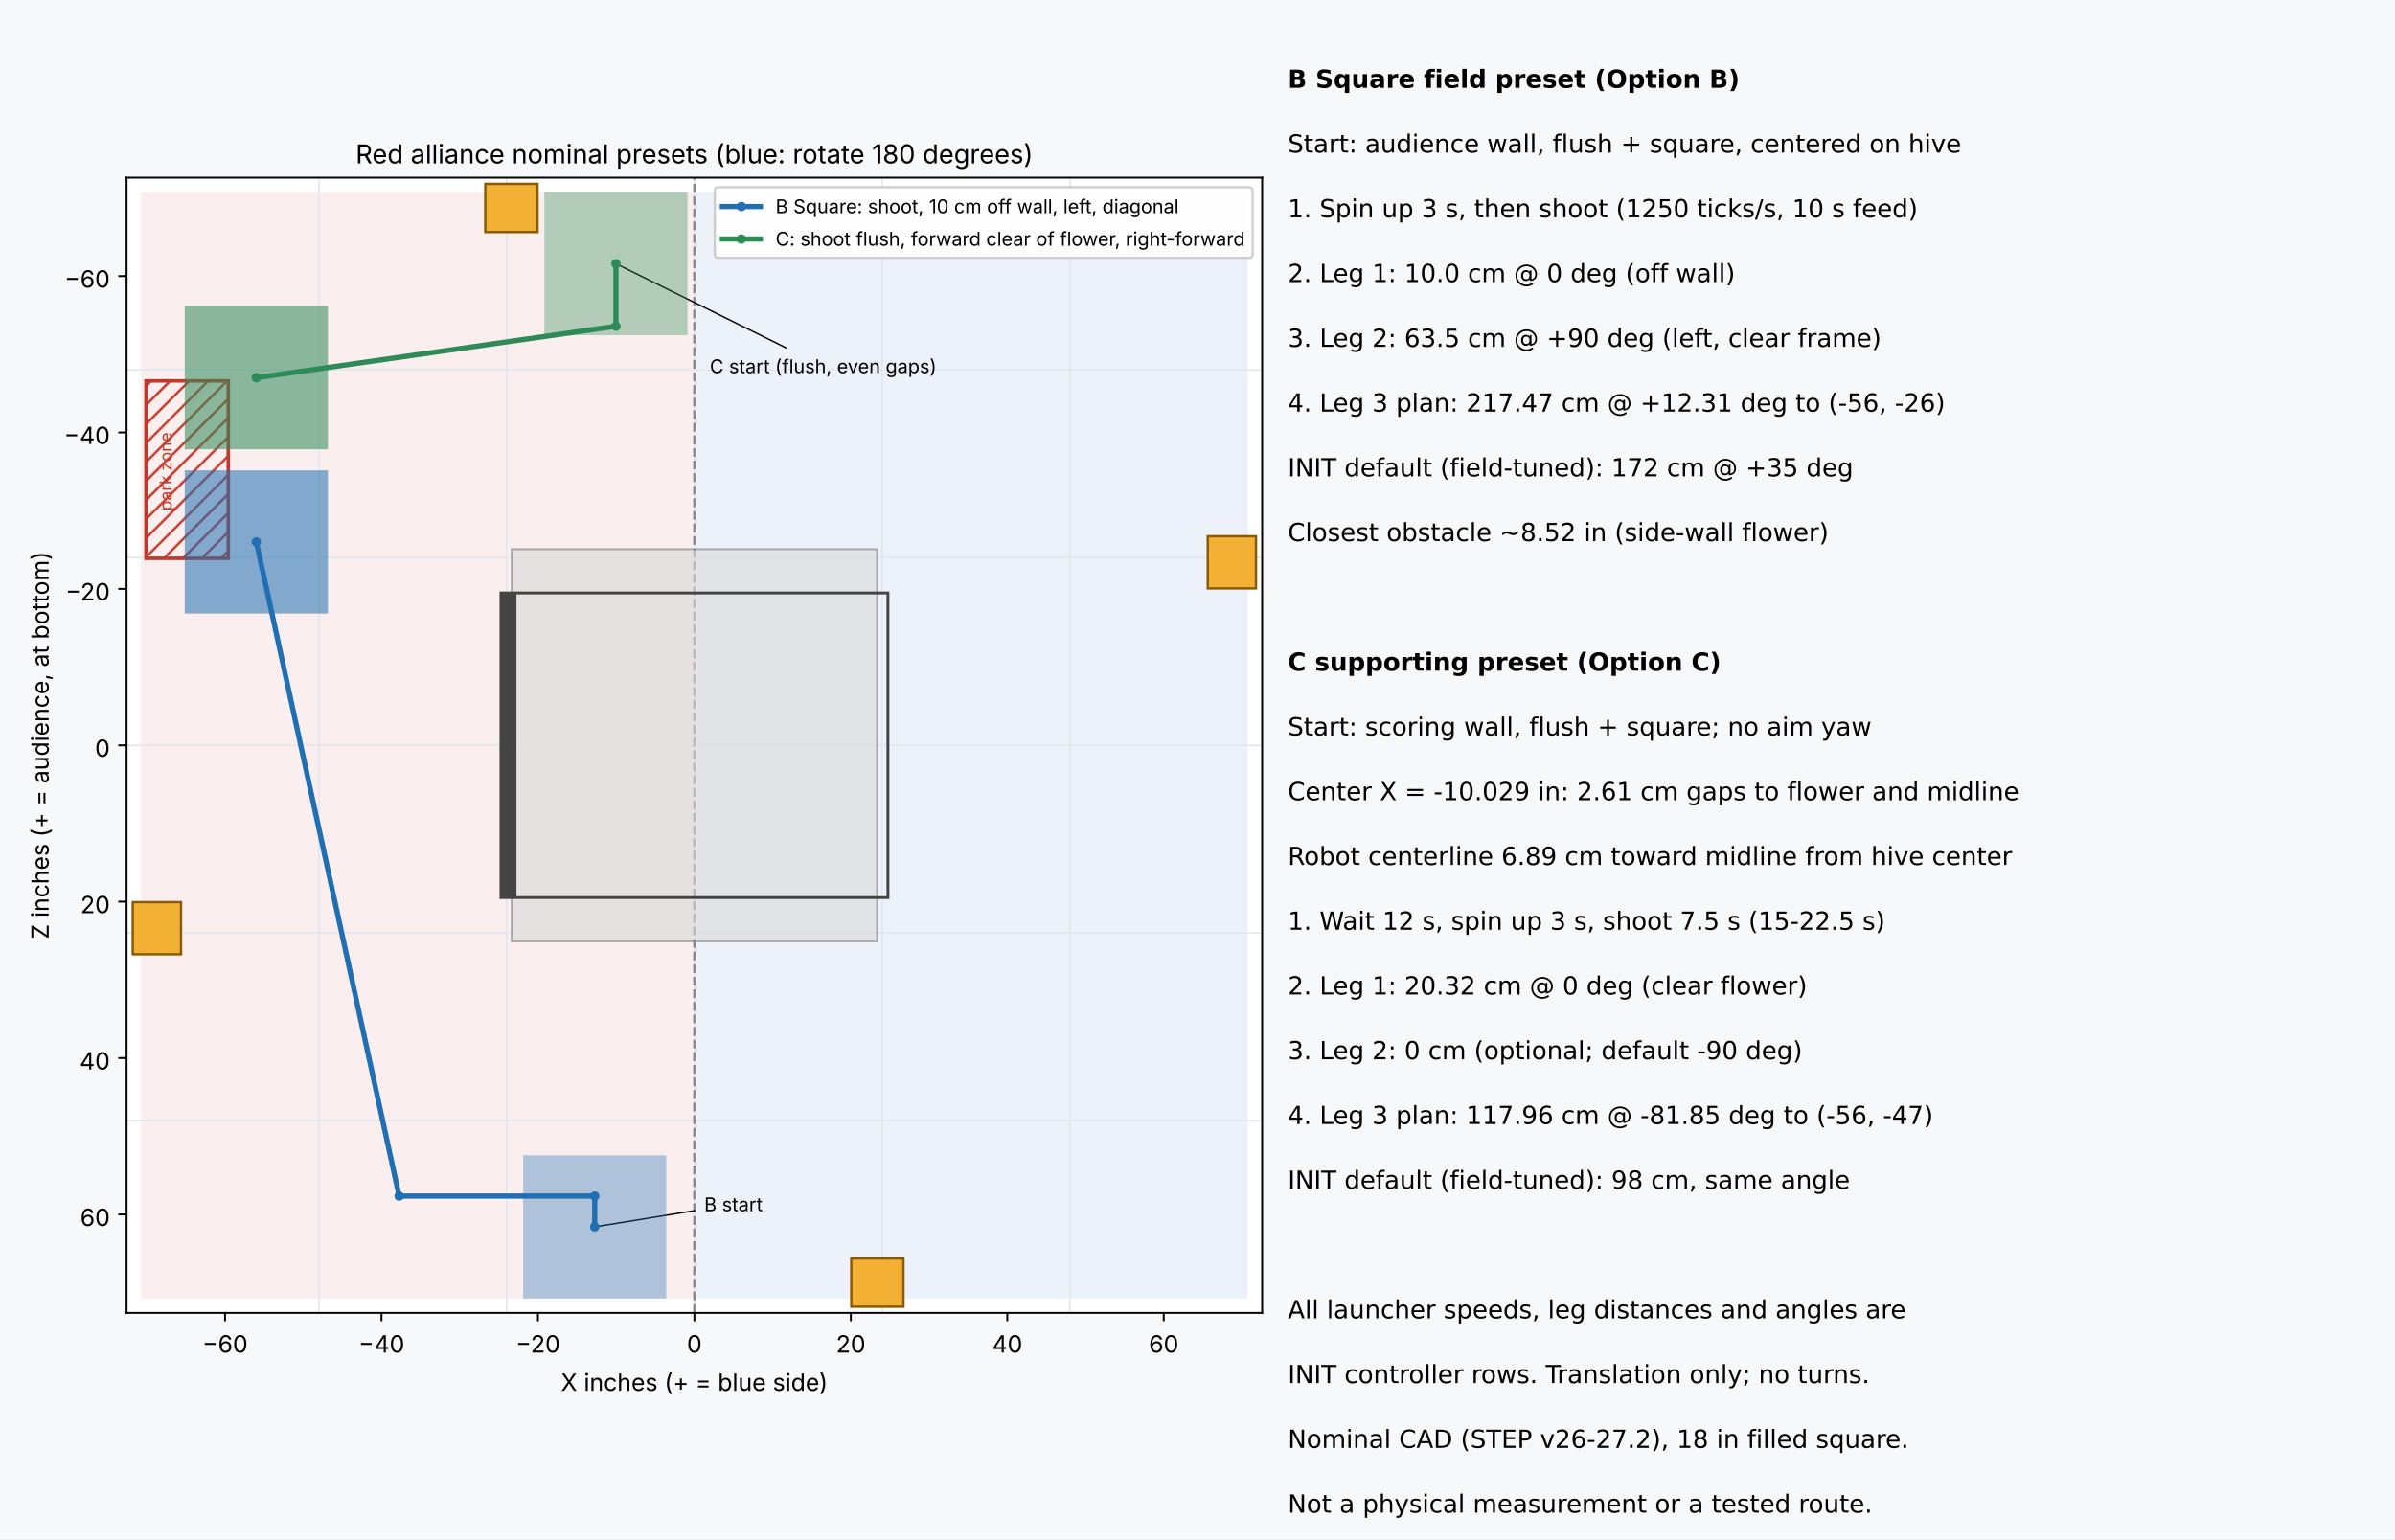
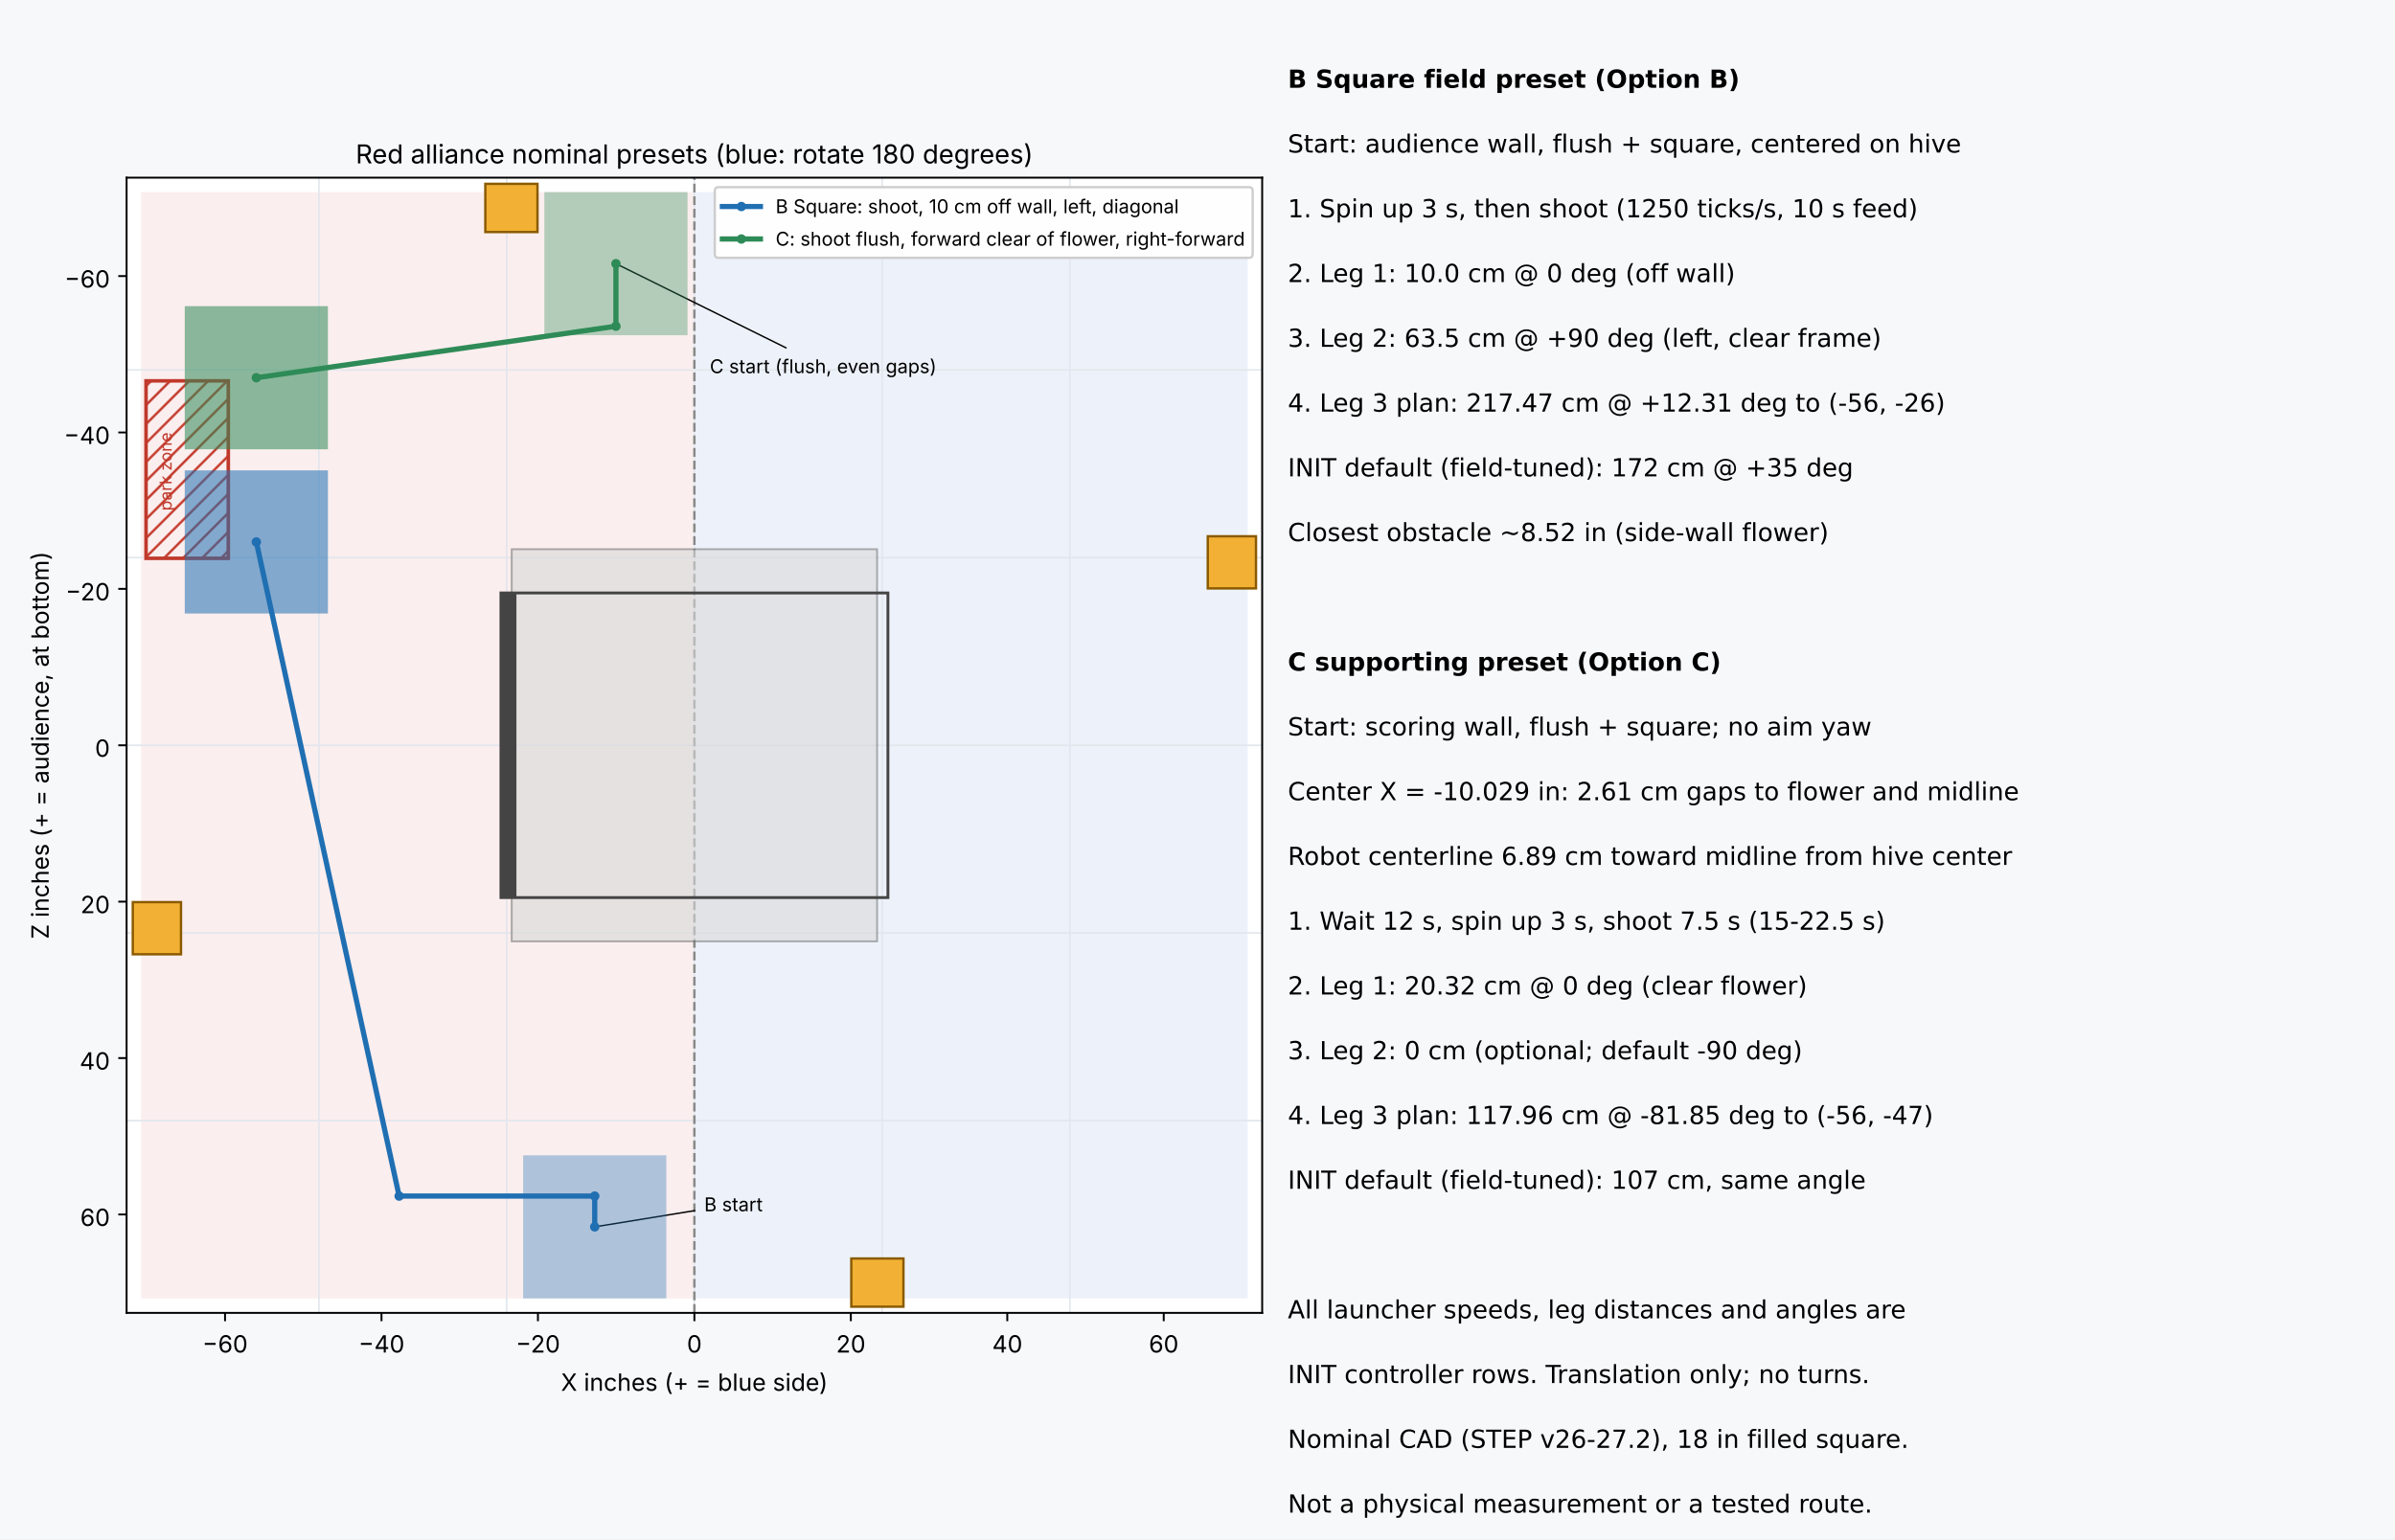
<svg xmlns="http://www.w3.org/2000/svg" xmlns:xlink="http://www.w3.org/1999/xlink" width="1008pt" height="648pt" viewBox="0 0 1008 648" version="1.1">
  <defs>
    <style type="text/css">*{stroke-linejoin: round; stroke-linecap: butt}</style>
  </defs>
  <g id="figure_1">
    <g id="patch_1">
      <path d="M 0 648 L 1008 648 L 1008 0 L 0 0 z " style="fill: #f7f8fa" />
    </g>
    <g id="axes_1">
      <g id="patch_2">
        <path d="M 53.283 552.729 L 531.221 552.729 L 531.221 74.792 L 53.283 74.792 z " style="fill: #ffffff" />
      </g>
      <g id="patch_3">
-         <path d="M 59.868 81.376 L 292.252 81.376 L 292.252 546.145 L 59.868 546.145 z " clip-path="url(#p52bd292dce)" style="fill: #fbeeee; stroke: #fbeeee; stroke-linejoin: miter" />
+         <path d="M 59.868 81.376 L 292.252 81.376 L 292.252 546.145 L 59.868 546.145 z " clip-path="url(#p6f75bb4464)" style="fill: #fbeeee; stroke: #fbeeee; stroke-linejoin: miter" />
      </g>
      <g id="patch_4">
-         <path d="M 292.252 81.376 L 524.637 81.376 L 524.637 546.145 L 292.252 546.145 z " clip-path="url(#p52bd292dce)" style="fill: #edf2fa; stroke: #edf2fa; stroke-linejoin: miter" />
+         <path d="M 292.252 81.376 L 524.637 81.376 L 524.637 546.145 L 292.252 546.145 z " clip-path="url(#p6f75bb4464)" style="fill: #edf2fa; stroke: #edf2fa; stroke-linejoin: miter" />
      </g>
      <g id="line2d_1">
-         <path d="M 134.224 552.729 L 134.224 74.792 " clip-path="url(#p52bd292dce)" style="fill: none; stroke: #e3e7ed; stroke-width: 0.7; stroke-linecap: square" />
+         <path d="M 134.224 552.729 L 134.224 74.792 " clip-path="url(#p6f75bb4464)" style="fill: none; stroke: #e3e7ed; stroke-width: 0.7; stroke-linecap: square" />
      </g>
      <g id="line2d_2">
-         <path d="M 53.283 155.732 L 531.221 155.732 " clip-path="url(#p52bd292dce)" style="fill: none; stroke: #e3e7ed; stroke-width: 0.7; stroke-linecap: square" />
+         <path d="M 53.283 155.732 L 531.221 155.732 " clip-path="url(#p6f75bb4464)" style="fill: none; stroke: #e3e7ed; stroke-width: 0.7; stroke-linecap: square" />
      </g>
      <g id="line2d_3">
-         <path d="M 213.238 552.729 L 213.238 74.792 " clip-path="url(#p52bd292dce)" style="fill: none; stroke: #e3e7ed; stroke-width: 0.7; stroke-linecap: square" />
+         <path d="M 213.238 552.729 L 213.238 74.792 " clip-path="url(#p6f75bb4464)" style="fill: none; stroke: #e3e7ed; stroke-width: 0.7; stroke-linecap: square" />
      </g>
      <g id="line2d_4">
-         <path d="M 53.283 234.746 L 531.221 234.746 " clip-path="url(#p52bd292dce)" style="fill: none; stroke: #e3e7ed; stroke-width: 0.7; stroke-linecap: square" />
+         <path d="M 53.283 234.746 L 531.221 234.746 " clip-path="url(#p6f75bb4464)" style="fill: none; stroke: #e3e7ed; stroke-width: 0.7; stroke-linecap: square" />
      </g>
      <g id="line2d_5">
-         <path d="M 292.252 552.729 L 292.252 74.792 " clip-path="url(#p52bd292dce)" style="fill: none; stroke: #e3e7ed; stroke-width: 0.7; stroke-linecap: square" />
+         <path d="M 292.252 552.729 L 292.252 74.792 " clip-path="url(#p6f75bb4464)" style="fill: none; stroke: #e3e7ed; stroke-width: 0.7; stroke-linecap: square" />
      </g>
      <g id="line2d_6">
-         <path d="M 53.283 313.76 L 531.221 313.76 " clip-path="url(#p52bd292dce)" style="fill: none; stroke: #e3e7ed; stroke-width: 0.7; stroke-linecap: square" />
+         <path d="M 53.283 313.76 L 531.221 313.76 " clip-path="url(#p6f75bb4464)" style="fill: none; stroke: #e3e7ed; stroke-width: 0.7; stroke-linecap: square" />
      </g>
      <g id="line2d_7">
-         <path d="M 371.267 552.729 L 371.267 74.792 " clip-path="url(#p52bd292dce)" style="fill: none; stroke: #e3e7ed; stroke-width: 0.7; stroke-linecap: square" />
+         <path d="M 371.267 552.729 L 371.267 74.792 " clip-path="url(#p6f75bb4464)" style="fill: none; stroke: #e3e7ed; stroke-width: 0.7; stroke-linecap: square" />
      </g>
      <g id="line2d_8">
-         <path d="M 53.283 392.775 L 531.221 392.775 " clip-path="url(#p52bd292dce)" style="fill: none; stroke: #e3e7ed; stroke-width: 0.7; stroke-linecap: square" />
+         <path d="M 53.283 392.775 L 531.221 392.775 " clip-path="url(#p6f75bb4464)" style="fill: none; stroke: #e3e7ed; stroke-width: 0.7; stroke-linecap: square" />
      </g>
      <g id="line2d_9">
-         <path d="M 450.281 552.729 L 450.281 74.792 " clip-path="url(#p52bd292dce)" style="fill: none; stroke: #e3e7ed; stroke-width: 0.7; stroke-linecap: square" />
+         <path d="M 450.281 552.729 L 450.281 74.792 " clip-path="url(#p6f75bb4464)" style="fill: none; stroke: #e3e7ed; stroke-width: 0.7; stroke-linecap: square" />
      </g>
      <g id="line2d_10">
-         <path d="M 53.283 471.789 L 531.221 471.789 " clip-path="url(#p52bd292dce)" style="fill: none; stroke: #e3e7ed; stroke-width: 0.7; stroke-linecap: square" />
+         <path d="M 53.283 471.789 L 531.221 471.789 " clip-path="url(#p6f75bb4464)" style="fill: none; stroke: #e3e7ed; stroke-width: 0.7; stroke-linecap: square" />
      </g>
      <g id="line2d_11">
-         <path d="M 292.252 552.729 L 292.252 74.792 " clip-path="url(#p52bd292dce)" style="fill: none; stroke-dasharray: 3.7,1.6; stroke-dashoffset: 0; stroke: #888888" />
+         <path d="M 292.252 552.729 L 292.252 74.792 " clip-path="url(#p6f75bb4464)" style="fill: none; stroke-dasharray: 3.7,1.6; stroke-dashoffset: 0; stroke: #888888" />
      </g>
      <g id="matplotlib.axis_1">
        <g id="xtick_1">
          <g id="line2d_12">
            <defs>
-               <path id="m0e0040ab2e" d="M 0 0 L 0 3.5 " style="stroke: #000000; stroke-width: 0.8" />
+               <path id="m1bdd3f8d0a" d="M 0 0 L 0 3.5 " style="stroke: #000000; stroke-width: 0.8" />
            </defs>
            <g>
-               <use xlink:href="#m0e0040ab2e" x="94.716" y="552.729" style="stroke: #000000; stroke-width: 0.8" />
+               <use xlink:href="#m1bdd3f8d0a" x="94.716" y="552.729" style="stroke: #000000; stroke-width: 0.8" />
            </g>
          </g>
          <g id="text_1">
            <text style="font-size: 10px; font-family: 'Inter', 'DejaVu Sans', 'Bitstream Vera Sans', 'Computer Modern Sans Serif', 'Lucida Grande', 'Verdana', 'Geneva', 'Lucid', 'Arial', 'Helvetica', 'Avant Garde', sans-serif; text-anchor: middle" x="94.716" y="569.417" transform="rotate(-0 94.71649 569.4168)">−60</text>
          </g>
        </g>
        <g id="xtick_2">
          <g id="line2d_13">
            <g>
-               <use xlink:href="#m0e0040ab2e" x="160.562" y="552.729" style="stroke: #000000; stroke-width: 0.8" />
+               <use xlink:href="#m1bdd3f8d0a" x="160.562" y="552.729" style="stroke: #000000; stroke-width: 0.8" />
            </g>
          </g>
          <g id="text_2">
            <text style="font-size: 10px; font-family: 'Inter', 'DejaVu Sans', 'Bitstream Vera Sans', 'Computer Modern Sans Serif', 'Lucida Grande', 'Verdana', 'Geneva', 'Lucid', 'Arial', 'Helvetica', 'Avant Garde', sans-serif; text-anchor: middle" x="160.562" y="569.417" transform="rotate(-0 160.5617 569.4168)">−40</text>
          </g>
        </g>
        <g id="xtick_3">
          <g id="line2d_14">
            <g>
-               <use xlink:href="#m0e0040ab2e" x="226.407" y="552.729" style="stroke: #000000; stroke-width: 0.8" />
+               <use xlink:href="#m1bdd3f8d0a" x="226.407" y="552.729" style="stroke: #000000; stroke-width: 0.8" />
            </g>
          </g>
          <g id="text_3">
            <text style="font-size: 10px; font-family: 'Inter', 'DejaVu Sans', 'Bitstream Vera Sans', 'Computer Modern Sans Serif', 'Lucida Grande', 'Verdana', 'Geneva', 'Lucid', 'Arial', 'Helvetica', 'Avant Garde', sans-serif; text-anchor: middle" x="226.407" y="569.417" transform="rotate(-0 226.407 569.4168)">−20</text>
          </g>
        </g>
        <g id="xtick_4">
          <g id="line2d_15">
            <g>
-               <use xlink:href="#m0e0040ab2e" x="292.252" y="552.729" style="stroke: #000000; stroke-width: 0.8" />
+               <use xlink:href="#m1bdd3f8d0a" x="292.252" y="552.729" style="stroke: #000000; stroke-width: 0.8" />
            </g>
          </g>
          <g id="text_4">
            <text style="font-size: 10px; font-family: 'Inter', 'DejaVu Sans', 'Bitstream Vera Sans', 'Computer Modern Sans Serif', 'Lucida Grande', 'Verdana', 'Geneva', 'Lucid', 'Arial', 'Helvetica', 'Avant Garde', sans-serif; text-anchor: middle" x="292.252" y="569.417" transform="rotate(-0 292.2523 569.4168)">0</text>
          </g>
        </g>
        <g id="xtick_5">
          <g id="line2d_16">
            <g>
-               <use xlink:href="#m0e0040ab2e" x="358.098" y="552.729" style="stroke: #000000; stroke-width: 0.8" />
+               <use xlink:href="#m1bdd3f8d0a" x="358.098" y="552.729" style="stroke: #000000; stroke-width: 0.8" />
            </g>
          </g>
          <g id="text_5">
            <text style="font-size: 10px; font-family: 'Inter', 'DejaVu Sans', 'Bitstream Vera Sans', 'Computer Modern Sans Serif', 'Lucida Grande', 'Verdana', 'Geneva', 'Lucid', 'Arial', 'Helvetica', 'Avant Garde', sans-serif; text-anchor: middle" x="358.098" y="569.417" transform="rotate(-0 358.0975 569.4168)">20</text>
          </g>
        </g>
        <g id="xtick_6">
          <g id="line2d_17">
            <g>
-               <use xlink:href="#m0e0040ab2e" x="423.943" y="552.729" style="stroke: #000000; stroke-width: 0.8" />
+               <use xlink:href="#m1bdd3f8d0a" x="423.943" y="552.729" style="stroke: #000000; stroke-width: 0.8" />
            </g>
          </g>
          <g id="text_6">
            <text style="font-size: 10px; font-family: 'Inter', 'DejaVu Sans', 'Bitstream Vera Sans', 'Computer Modern Sans Serif', 'Lucida Grande', 'Verdana', 'Geneva', 'Lucid', 'Arial', 'Helvetica', 'Avant Garde', sans-serif; text-anchor: middle" x="423.943" y="569.417" transform="rotate(-0 423.9428 569.4168)">40</text>
          </g>
        </g>
        <g id="xtick_7">
          <g id="line2d_18">
            <g>
-               <use xlink:href="#m0e0040ab2e" x="489.788" y="552.729" style="stroke: #000000; stroke-width: 0.8" />
+               <use xlink:href="#m1bdd3f8d0a" x="489.788" y="552.729" style="stroke: #000000; stroke-width: 0.8" />
            </g>
          </g>
          <g id="text_7">
            <text style="font-size: 10px; font-family: 'Inter', 'DejaVu Sans', 'Bitstream Vera Sans', 'Computer Modern Sans Serif', 'Lucida Grande', 'Verdana', 'Geneva', 'Lucid', 'Arial', 'Helvetica', 'Avant Garde', sans-serif; text-anchor: middle" x="489.788" y="569.417" transform="rotate(-0 489.788 569.4168)">60</text>
          </g>
        </g>
        <g id="text_8">
          <text style="font-size: 10px; font-family: 'Inter', 'DejaVu Sans', 'Bitstream Vera Sans', 'Computer Modern Sans Serif', 'Lucida Grande', 'Verdana', 'Geneva', 'Lucid', 'Arial', 'Helvetica', 'Avant Garde', sans-serif; text-anchor: middle" x="292.252" y="585.516" transform="rotate(-0 292.2523 585.5164)">X inches (+ = blue side)</text>
        </g>
      </g>
      <g id="matplotlib.axis_2">
        <g id="ytick_1">
          <g id="line2d_19">
            <defs>
-               <path id="maaa7da6c3f" d="M 0 0 L -3.5 0 " style="stroke: #000000; stroke-width: 0.8" />
+               <path id="mefc829cb34" d="M 0 0 L -3.5 0 " style="stroke: #000000; stroke-width: 0.8" />
            </defs>
            <g>
-               <use xlink:href="#maaa7da6c3f" x="53.283" y="116.225" style="stroke: #000000; stroke-width: 0.8" />
+               <use xlink:href="#mefc829cb34" x="53.283" y="116.225" style="stroke: #000000; stroke-width: 0.8" />
            </g>
          </g>
          <g id="text_9">
            <text style="font-size: 10px; font-family: 'Inter', 'DejaVu Sans', 'Bitstream Vera Sans', 'Computer Modern Sans Serif', 'Lucida Grande', 'Verdana', 'Geneva', 'Lucid', 'Arial', 'Helvetica', 'Avant Garde', sans-serif; text-anchor: end" x="46.283" y="121.068" transform="rotate(-0 46.28336 121.0684)">−60</text>
          </g>
        </g>
        <g id="ytick_2">
          <g id="line2d_20">
            <g>
-               <use xlink:href="#maaa7da6c3f" x="53.283" y="182.07" style="stroke: #000000; stroke-width: 0.8" />
+               <use xlink:href="#mefc829cb34" x="53.283" y="182.07" style="stroke: #000000; stroke-width: 0.8" />
            </g>
          </g>
          <g id="text_10">
            <text style="font-size: 10px; font-family: 'Inter', 'DejaVu Sans', 'Bitstream Vera Sans', 'Computer Modern Sans Serif', 'Lucida Grande', 'Verdana', 'Geneva', 'Lucid', 'Arial', 'Helvetica', 'Avant Garde', sans-serif; text-anchor: end" x="46.283" y="186.914" transform="rotate(-0 46.28336 186.9136)">−40</text>
          </g>
        </g>
        <g id="ytick_3">
          <g id="line2d_21">
            <g>
-               <use xlink:href="#maaa7da6c3f" x="53.283" y="247.915" style="stroke: #000000; stroke-width: 0.8" />
+               <use xlink:href="#mefc829cb34" x="53.283" y="247.915" style="stroke: #000000; stroke-width: 0.8" />
            </g>
          </g>
          <g id="text_11">
            <text style="font-size: 10px; font-family: 'Inter', 'DejaVu Sans', 'Bitstream Vera Sans', 'Computer Modern Sans Serif', 'Lucida Grande', 'Verdana', 'Geneva', 'Lucid', 'Arial', 'Helvetica', 'Avant Garde', sans-serif; text-anchor: end" x="46.283" y="252.759" transform="rotate(-0 46.28336 252.7589)">−20</text>
          </g>
        </g>
        <g id="ytick_4">
          <g id="line2d_22">
            <g>
-               <use xlink:href="#maaa7da6c3f" x="53.283" y="313.76" style="stroke: #000000; stroke-width: 0.8" />
+               <use xlink:href="#mefc829cb34" x="53.283" y="313.76" style="stroke: #000000; stroke-width: 0.8" />
            </g>
          </g>
          <g id="text_12">
            <text style="font-size: 10px; font-family: 'Inter', 'DejaVu Sans', 'Bitstream Vera Sans', 'Computer Modern Sans Serif', 'Lucida Grande', 'Verdana', 'Geneva', 'Lucid', 'Arial', 'Helvetica', 'Avant Garde', sans-serif; text-anchor: end" x="46.283" y="318.604" transform="rotate(-0 46.28336 318.6042)">0</text>
          </g>
        </g>
        <g id="ytick_5">
          <g id="line2d_23">
            <g>
-               <use xlink:href="#maaa7da6c3f" x="53.283" y="379.606" style="stroke: #000000; stroke-width: 0.8" />
+               <use xlink:href="#mefc829cb34" x="53.283" y="379.606" style="stroke: #000000; stroke-width: 0.8" />
            </g>
          </g>
          <g id="text_13">
            <text style="font-size: 10px; font-family: 'Inter', 'DejaVu Sans', 'Bitstream Vera Sans', 'Computer Modern Sans Serif', 'Lucida Grande', 'Verdana', 'Geneva', 'Lucid', 'Arial', 'Helvetica', 'Avant Garde', sans-serif; text-anchor: end" x="46.283" y="384.449" transform="rotate(-0 46.28336 384.4494)">20</text>
          </g>
        </g>
        <g id="ytick_6">
          <g id="line2d_24">
            <g>
-               <use xlink:href="#maaa7da6c3f" x="53.283" y="445.451" style="stroke: #000000; stroke-width: 0.8" />
+               <use xlink:href="#mefc829cb34" x="53.283" y="445.451" style="stroke: #000000; stroke-width: 0.8" />
            </g>
          </g>
          <g id="text_14">
            <text style="font-size: 10px; font-family: 'Inter', 'DejaVu Sans', 'Bitstream Vera Sans', 'Computer Modern Sans Serif', 'Lucida Grande', 'Verdana', 'Geneva', 'Lucid', 'Arial', 'Helvetica', 'Avant Garde', sans-serif; text-anchor: end" x="46.283" y="450.295" transform="rotate(-0 46.28336 450.2947)">40</text>
          </g>
        </g>
        <g id="ytick_7">
          <g id="line2d_25">
            <g>
-               <use xlink:href="#maaa7da6c3f" x="53.283" y="511.296" style="stroke: #000000; stroke-width: 0.8" />
+               <use xlink:href="#mefc829cb34" x="53.283" y="511.296" style="stroke: #000000; stroke-width: 0.8" />
            </g>
          </g>
          <g id="text_15">
            <text style="font-size: 10px; font-family: 'Inter', 'DejaVu Sans', 'Bitstream Vera Sans', 'Computer Modern Sans Serif', 'Lucida Grande', 'Verdana', 'Geneva', 'Lucid', 'Arial', 'Helvetica', 'Avant Garde', sans-serif; text-anchor: end" x="46.283" y="516.14" transform="rotate(-0 46.28336 516.1399)">60</text>
          </g>
        </g>
        <g id="text_16">
          <text style="font-size: 10px; font-family: 'Inter', 'DejaVu Sans', 'Bitstream Vera Sans', 'Computer Modern Sans Serif', 'Lucida Grande', 'Verdana', 'Geneva', 'Lucid', 'Arial', 'Helvetica', 'Avant Garde', sans-serif; text-anchor: middle" x="20.487" y="313.76" transform="rotate(-90 20.48688 313.7604)">Z inches (+ = audience, at bottom)</text>
        </g>
      </g>
      <g id="patch_5">
-         <path d="M 215.365 231.22 L 369.14 231.22 L 369.14 396.301 L 215.365 396.301 z " clip-path="url(#p52bd292dce)" style="fill: #d9d9d9; opacity: 0.6; stroke: #777777; stroke-width: 0.8; stroke-linejoin: miter" />
+         <path d="M 215.365 231.22 L 369.14 231.22 L 369.14 396.301 L 215.365 396.301 z " clip-path="url(#p6f75bb4464)" style="fill: #d9d9d9; opacity: 0.6; stroke: #777777; stroke-width: 0.8; stroke-linejoin: miter" />
      </g>
      <g id="patch_6">
        <path d="M 53.283 552.729 L 53.283 74.792 " style="fill: none; stroke: #000000; stroke-width: 0.8; stroke-linejoin: miter; stroke-linecap: square" />
      </g>
      <g id="patch_7">
        <path d="M 531.221 552.729 L 531.221 74.792 " style="fill: none; stroke: #000000; stroke-width: 0.8; stroke-linejoin: miter; stroke-linecap: square" />
      </g>
      <g id="patch_8">
        <path d="M 53.283 552.729 L 531.221 552.729 " style="fill: none; stroke: #000000; stroke-width: 0.8; stroke-linejoin: miter; stroke-linecap: square" />
      </g>
      <g id="patch_9">
        <path d="M 53.283 74.792 L 531.221 74.792 " style="fill: none; stroke: #000000; stroke-width: 0.8; stroke-linejoin: miter; stroke-linecap: square" />
      </g>
      <g id="patch_10">
-         <path d="M 210.838 249.64 L 373.709 249.64 L 373.709 377.881 L 210.838 377.881 L 210.838 249.64 z " clip-path="url(#p52bd292dce)" style="fill: none; stroke: #444444; stroke-width: 1.2; stroke-linejoin: miter" />
+         <path d="M 210.838 249.64 L 373.709 249.64 L 373.709 377.881 L 210.838 377.881 L 210.838 249.64 z " clip-path="url(#p6f75bb4464)" style="fill: none; stroke: #444444; stroke-width: 1.2; stroke-linejoin: miter" />
      </g>
      <g id="patch_11">
-         <path d="M 210.838 249.653 L 217.353 249.653 L 217.353 377.867 L 210.838 377.867 z " clip-path="url(#p52bd292dce)" style="fill: #444444" />
+         <path d="M 210.838 249.653 L 217.353 249.653 L 217.353 377.867 L 210.838 377.867 z " clip-path="url(#p6f75bb4464)" style="fill: #444444" />
      </g>
      <g id="patch_12">
-         <path d="M 61.461 160.344 L 96.083 160.344 L 96.083 235.052 L 61.461 235.052 z " clip-path="url(#p52bd292dce)" style="fill: url(#he68ceae7aa); stroke: #c0392b; stroke-width: 1.5; stroke-linejoin: miter" />
+         <path d="M 61.461 160.344 L 96.083 160.344 L 96.083 235.052 L 61.461 235.052 z " clip-path="url(#p6f75bb4464)" style="fill: url(#h448e490d6b); stroke: #c0392b; stroke-width: 1.5; stroke-linejoin: miter" />
      </g>
      <g id="patch_13">
        <path d="M 292.424 509.666 Q 272.35 512.93 252.275 516.194 " style="fill: none; stroke: #000000; stroke-width: 0.6; stroke-linecap: round" />
      </g>
      <g id="text_17">
        <text style="font-size: 8px; font-family: 'Inter', 'DejaVu Sans', 'Bitstream Vera Sans', 'Computer Modern Sans Serif', 'Lucida Grande', 'Verdana', 'Geneva', 'Lucid', 'Arial', 'Helvetica', 'Avant Garde', sans-serif; text-anchor: start" x="296.395" y="509.93" transform="rotate(-0 296.3951 509.9299)">B start</text>
      </g>
      <g id="patch_14">
        <path d="M 330.849 146.458 Q 295.94 129.177 261.031 111.896 " style="fill: none; stroke: #000000; stroke-width: 0.6; stroke-linecap: round" />
      </g>
      <g id="text_18">
        <text style="font-size: 8px; font-family: 'Inter', 'DejaVu Sans', 'Bitstream Vera Sans', 'Computer Modern Sans Serif', 'Lucida Grande', 'Verdana', 'Geneva', 'Lucid', 'Arial', 'Helvetica', 'Avant Garde', sans-serif; text-anchor: start" x="298.741" y="157.098" transform="rotate(-0 298.7413 157.0981)">C start (flush, even gaps)</text>
      </g>
      <g id="text_19">
        <text style="font-size: 11px; font-family: 'Inter', 'DejaVu Sans', 'Bitstream Vera Sans', 'Computer Modern Sans Serif', 'Lucida Grande', 'Verdana', 'Geneva', 'Lucid', 'Arial', 'Helvetica', 'Avant Garde', sans-serif; text-anchor: middle" x="292.252" y="68.792" transform="rotate(-0 292.2523 68.7915)">Red alliance nominal presets (blue: rotate 180 degrees)</text>
      </g>
      <g id="patch_15">
-         <path d="M 55.888 379.797 L 76.181 379.797 L 76.181 401.753 L 55.888 401.753 z " clip-path="url(#p52bd292dce)" style="fill: #f2b134; stroke: #8a5a00; stroke-linejoin: miter" />
+         <path d="M 55.888 379.797 L 76.181 379.797 L 76.181 401.753 L 55.888 401.753 z " clip-path="url(#p6f75bb4464)" style="fill: #f2b134; stroke: #8a5a00; stroke-linejoin: miter" />
      </g>
      <g id="patch_16">
-         <path d="M 508.323 225.768 L 528.617 225.768 L 528.617 247.724 L 508.323 247.724 z " clip-path="url(#p52bd292dce)" style="fill: #f2b134; stroke: #8a5a00; stroke-linejoin: miter" />
+         <path d="M 508.323 225.768 L 528.617 225.768 L 528.617 247.724 L 508.323 247.724 z " clip-path="url(#p6f75bb4464)" style="fill: #f2b134; stroke: #8a5a00; stroke-linejoin: miter" />
      </g>
      <g id="patch_17">
-         <path d="M 358.288 529.832 L 380.245 529.832 L 380.245 550.125 L 358.288 550.125 z " clip-path="url(#p52bd292dce)" style="fill: #f2b134; stroke: #8a5a00; stroke-linejoin: miter" />
+         <path d="M 358.288 529.832 L 380.245 529.832 L 380.245 550.125 L 358.288 550.125 z " clip-path="url(#p6f75bb4464)" style="fill: #f2b134; stroke: #8a5a00; stroke-linejoin: miter" />
      </g>
      <g id="patch_18">
-         <path d="M 204.26 77.396 L 226.216 77.396 L 226.216 97.689 L 204.26 97.689 z " clip-path="url(#p52bd292dce)" style="fill: #f2b134; stroke: #8a5a00; stroke-linejoin: miter" />
+         <path d="M 204.26 77.396 L 226.216 77.396 L 226.216 97.689 L 204.26 97.689 z " clip-path="url(#p6f75bb4464)" style="fill: #f2b134; stroke: #8a5a00; stroke-linejoin: miter" />
      </g>
      <g id="patch_19">
-         <path d="M 220.673 486.884 L 279.934 486.884 L 279.934 546.145 L 220.673 546.145 z " clip-path="url(#p52bd292dce)" style="fill: #1f6fb2; opacity: 0.35; stroke: #1f6fb2; stroke-linejoin: miter" />
+         <path d="M 220.673 486.884 L 279.934 486.884 L 279.934 546.145 L 220.673 546.145 z " clip-path="url(#p6f75bb4464)" style="fill: #1f6fb2; opacity: 0.35; stroke: #1f6fb2; stroke-linejoin: miter" />
      </g>
      <g id="patch_20">
-         <path d="M 78.255 198.531 L 137.516 198.531 L 137.516 257.792 L 78.255 257.792 z " clip-path="url(#p52bd292dce)" style="fill: #1f6fb2; opacity: 0.55; stroke: #1f6fb2; stroke-linejoin: miter" />
+         <path d="M 78.255 198.531 L 137.516 198.531 L 137.516 257.792 L 78.255 257.792 z " clip-path="url(#p6f75bb4464)" style="fill: #1f6fb2; opacity: 0.55; stroke: #1f6fb2; stroke-linejoin: miter" />
      </g>
      <g id="patch_21">
-         <path d="M 229.604 81.376 L 288.865 81.376 L 288.865 140.637 L 229.604 140.637 z " clip-path="url(#p52bd292dce)" style="fill: #2e8b57; opacity: 0.35; stroke: #2e8b57; stroke-linejoin: miter" />
+         <path d="M 229.604 81.376 L 288.865 81.376 L 288.865 140.637 L 229.604 140.637 z " clip-path="url(#p6f75bb4464)" style="fill: #2e8b57; opacity: 0.35; stroke: #2e8b57; stroke-linejoin: miter" />
      </g>
      <g id="patch_22">
-         <path d="M 78.255 129.394 L 137.516 129.394 L 137.516 188.654 L 78.255 188.654 z " clip-path="url(#p52bd292dce)" style="fill: #2e8b57; opacity: 0.55; stroke: #2e8b57; stroke-linejoin: miter" />
+         <path d="M 78.255 129.394 L 137.516 129.394 L 137.516 188.654 L 78.255 188.654 z " clip-path="url(#p6f75bb4464)" style="fill: #2e8b57; opacity: 0.55; stroke: #2e8b57; stroke-linejoin: miter" />
      </g>
      <g id="legend_1">
        <g id="patch_23">
          <path d="M 302.434 108.551 L 525.621 108.551 Q 527.221 108.551 527.221 106.951 L 527.221 80.392 Q 527.221 78.792 525.621 78.792 L 302.434 78.792 Q 300.834 78.792 300.834 80.392 L 300.834 106.951 Q 300.834 108.551 302.434 108.551 z " style="fill: #ffffff; opacity: 0.95; stroke: #cccccc; stroke-linejoin: miter" />
        </g>
        <g id="line2d_26">
          <path d="M 304.034 86.942 L 312.034 86.942 L 320.034 86.942 " style="fill: none; stroke: #1f6fb2; stroke-width: 2.2; stroke-linecap: square" />
          <defs>
-             <path id="m35a27f3955" d="M 0 1.5 C 0.398 1.5 0.779 1.342 1.061 1.061 C 1.342 0.779 1.5 0.398 1.5 0 C 1.5 -0.398 1.342 -0.779 1.061 -1.061 C 0.779 -1.342 0.398 -1.5 0 -1.5 C -0.398 -1.5 -0.779 -1.342 -1.061 -1.061 C -1.342 -0.779 -1.5 -0.398 -1.5 0 C -1.5 0.398 -1.342 0.779 -1.061 1.061 C -0.779 1.342 -0.398 1.5 0 1.5 z " style="stroke: #1f6fb2" />
+             <path id="m63177dfb71" d="M 0 1.5 C 0.398 1.5 0.779 1.342 1.061 1.061 C 1.342 0.779 1.5 0.398 1.5 0 C 1.5 -0.398 1.342 -0.779 1.061 -1.061 C 0.779 -1.342 0.398 -1.5 0 -1.5 C -0.398 -1.5 -0.779 -1.342 -1.061 -1.061 C -1.342 -0.779 -1.5 -0.398 -1.5 0 C -1.5 0.398 -1.342 0.779 -1.061 1.061 C -0.779 1.342 -0.398 1.5 0 1.5 z " style="stroke: #1f6fb2" />
          </defs>
          <g>
-             <use xlink:href="#m35a27f3955" x="312.034" y="86.942" style="fill: #1f6fb2; stroke: #1f6fb2" />
+             <use xlink:href="#m63177dfb71" x="312.034" y="86.942" style="fill: #1f6fb2; stroke: #1f6fb2" />
          </g>
        </g>
        <g id="text_20">
          <text style="font-size: 8px; font-family: 'Inter', 'DejaVu Sans', 'Bitstream Vera Sans', 'Computer Modern Sans Serif', 'Lucida Grande', 'Verdana', 'Geneva', 'Lucid', 'Arial', 'Helvetica', 'Avant Garde', sans-serif; text-anchor: start" x="326.434" y="89.742" transform="rotate(-0 326.4337 89.7415)">B Square: shoot, 10 cm off wall, left, diagonal</text>
        </g>
        <g id="line2d_27">
          <path d="M 304.034 100.621 L 312.034 100.621 L 320.034 100.621 " style="fill: none; stroke: #2e8b57; stroke-width: 2.2; stroke-linecap: square" />
          <defs>
-             <path id="m02afe0ebdb" d="M 0 1.5 C 0.398 1.5 0.779 1.342 1.061 1.061 C 1.342 0.779 1.5 0.398 1.5 0 C 1.5 -0.398 1.342 -0.779 1.061 -1.061 C 0.779 -1.342 0.398 -1.5 0 -1.5 C -0.398 -1.5 -0.779 -1.342 -1.061 -1.061 C -1.342 -0.779 -1.5 -0.398 -1.5 0 C -1.5 0.398 -1.342 0.779 -1.061 1.061 C -0.779 1.342 -0.398 1.5 0 1.5 z " style="stroke: #2e8b57" />
+             <path id="m15114fb81a" d="M 0 1.5 C 0.398 1.5 0.779 1.342 1.061 1.061 C 1.342 0.779 1.5 0.398 1.5 0 C 1.5 -0.398 1.342 -0.779 1.061 -1.061 C 0.779 -1.342 0.398 -1.5 0 -1.5 C -0.398 -1.5 -0.779 -1.342 -1.061 -1.061 C -1.342 -0.779 -1.5 -0.398 -1.5 0 C -1.5 0.398 -1.342 0.779 -1.061 1.061 C -0.779 1.342 -0.398 1.5 0 1.5 z " style="stroke: #2e8b57" />
          </defs>
          <g>
-             <use xlink:href="#m02afe0ebdb" x="312.034" y="100.621" style="fill: #2e8b57; stroke: #2e8b57" />
+             <use xlink:href="#m15114fb81a" x="312.034" y="100.621" style="fill: #2e8b57; stroke: #2e8b57" />
          </g>
        </g>
        <g id="text_21">
          <text style="font-size: 8px; font-family: 'Inter', 'DejaVu Sans', 'Bitstream Vera Sans', 'Computer Modern Sans Serif', 'Lucida Grande', 'Verdana', 'Geneva', 'Lucid', 'Arial', 'Helvetica', 'Avant Garde', sans-serif; text-anchor: start" x="326.434" y="103.421" transform="rotate(-0 326.4337 103.4212)">C: shoot flush, forward clear of flower, right-forward</text>
        </g>
      </g>
      <g id="line2d_28">
-         <path d="M 250.303 516.514 L 250.303 503.553 L 167.997 503.553 L 107.886 228.162 " clip-path="url(#p52bd292dce)" style="fill: none; stroke: #1f6fb2; stroke-width: 2.2; stroke-linecap: square" />
-         <g clip-path="url(#p52bd292dce)">
-           <use xlink:href="#m35a27f3955" x="250.303" y="516.514" style="fill: #1f6fb2; stroke: #1f6fb2" />
-           <use xlink:href="#m35a27f3955" x="250.303" y="503.553" style="fill: #1f6fb2; stroke: #1f6fb2" />
-           <use xlink:href="#m35a27f3955" x="167.997" y="503.553" style="fill: #1f6fb2; stroke: #1f6fb2" />
-           <use xlink:href="#m35a27f3955" x="107.886" y="228.162" style="fill: #1f6fb2; stroke: #1f6fb2" />
+         <path d="M 250.303 516.514 L 250.303 503.553 L 167.997 503.553 L 107.886 228.162 " clip-path="url(#p6f75bb4464)" style="fill: none; stroke: #1f6fb2; stroke-width: 2.2; stroke-linecap: square" />
+         <g clip-path="url(#p6f75bb4464)">
+           <use xlink:href="#m63177dfb71" x="250.303" y="516.514" style="fill: #1f6fb2; stroke: #1f6fb2" />
+           <use xlink:href="#m63177dfb71" x="250.303" y="503.553" style="fill: #1f6fb2; stroke: #1f6fb2" />
+           <use xlink:href="#m63177dfb71" x="167.997" y="503.553" style="fill: #1f6fb2; stroke: #1f6fb2" />
+           <use xlink:href="#m63177dfb71" x="107.886" y="228.162" style="fill: #1f6fb2; stroke: #1f6fb2" />
        </g>
      </g>
      <g id="line2d_29">
-         <path d="M 259.234 111.006 L 259.234 137.344 L 107.886 159.024 " clip-path="url(#p52bd292dce)" style="fill: none; stroke: #2e8b57; stroke-width: 2.2; stroke-linecap: square" />
-         <g clip-path="url(#p52bd292dce)">
-           <use xlink:href="#m02afe0ebdb" x="259.234" y="111.006" style="fill: #2e8b57; stroke: #2e8b57" />
-           <use xlink:href="#m02afe0ebdb" x="259.234" y="137.344" style="fill: #2e8b57; stroke: #2e8b57" />
-           <use xlink:href="#m02afe0ebdb" x="107.886" y="159.024" style="fill: #2e8b57; stroke: #2e8b57" />
+         <path d="M 259.234 111.006 L 259.234 137.344 L 107.886 159.024 " clip-path="url(#p6f75bb4464)" style="fill: none; stroke: #2e8b57; stroke-width: 2.2; stroke-linecap: square" />
+         <g clip-path="url(#p6f75bb4464)">
+           <use xlink:href="#m15114fb81a" x="259.234" y="111.006" style="fill: #2e8b57; stroke: #2e8b57" />
+           <use xlink:href="#m15114fb81a" x="259.234" y="137.344" style="fill: #2e8b57; stroke: #2e8b57" />
+           <use xlink:href="#m15114fb81a" x="107.886" y="159.024" style="fill: #2e8b57; stroke: #2e8b57" />
        </g>
      </g>
      <g id="text_22">
        <text style="font-size: 7px; font-family: 'Inter', 'DejaVu Sans', 'Bitstream Vera Sans', 'Computer Modern Sans Serif', 'Lucida Grande', 'Verdana', 'Geneva', 'Lucid', 'Arial', 'Helvetica', 'Avant Garde', sans-serif; fill: #c0392b" transform="translate(72.24168 215.0403) rotate(-90)">park zone</text>
      </g>
    </g>
    <g id="axes_2">
      <g id="text_23">
        <text style="font-weight: 700; font-size: 10.5px; font-family: 'DejaVu Sans'; text-anchor: start" x="542.021" y="36.956" transform="rotate(-0 542.0212 36.95598)">B Square field preset (Option B)</text>
      </g>
      <g id="text_24">
        <text style="font-size: 10.5px; font-family: 'DejaVu Sans'; text-anchor: start" x="542.021" y="64.222" transform="rotate(-0 542.0212 64.22242)">Start: audience wall, flush + square, centered on hive</text>
      </g>
      <g id="text_25">
        <text style="font-size: 10.5px; font-family: 'DejaVu Sans'; text-anchor: start" x="542.021" y="91.489" transform="rotate(-0 542.0212 91.48886)">1. Spin up 3 s, then shoot (1250 ticks/s, 10 s feed)</text>
      </g>
      <g id="text_26">
        <text style="font-size: 10.5px; font-family: 'DejaVu Sans'; text-anchor: start" x="542.021" y="118.755" transform="rotate(-0 542.0212 118.7553)">2. Leg 1: 10.0 cm @ 0 deg (off wall)</text>
      </g>
      <g id="text_27">
        <text style="font-size: 10.5px; font-family: 'DejaVu Sans'; text-anchor: start" x="542.021" y="146.022" transform="rotate(-0 542.0212 146.0217)">3. Leg 2: 63.5 cm @ +90 deg (left, clear frame)</text>
      </g>
      <g id="text_28">
        <text style="font-size: 10.5px; font-family: 'DejaVu Sans'; text-anchor: start" x="542.021" y="173.288" transform="rotate(-0 542.0212 173.2882)">4. Leg 3 plan: 217.47 cm @ +12.31 deg to (-56, -26)</text>
      </g>
      <g id="text_29">
        <text style="font-size: 10.5px; font-family: 'DejaVu Sans'; text-anchor: start" x="542.021" y="200.555" transform="rotate(-0 542.0212 200.5546)">   INIT default (field-tuned): 172 cm @ +35 deg</text>
      </g>
      <g id="text_30">
        <text style="font-size: 10.5px; font-family: 'DejaVu Sans'; text-anchor: start" x="542.021" y="227.821" transform="rotate(-0 542.0212 227.821)">Closest obstacle ~8.52 in (side-wall flower)</text>
      </g>
      <g id="text_31">
        <text style="font-weight: 700; font-size: 10.5px; font-family: 'DejaVu Sans'; text-anchor: start" x="542.021" y="282.354" transform="rotate(-0 542.0212 282.3539)">C supporting preset (Option C)</text>
      </g>
      <g id="text_32">
        <text style="font-size: 10.5px; font-family: 'DejaVu Sans'; text-anchor: start" x="542.021" y="309.62" transform="rotate(-0 542.0212 309.6203)">Start: scoring wall, flush + square; no aim yaw</text>
      </g>
      <g id="text_33">
        <text style="font-size: 10.5px; font-family: 'DejaVu Sans'; text-anchor: start" x="542.021" y="336.887" transform="rotate(-0 542.0212 336.8868)">Center X = -10.029 in: 2.61 cm gaps to flower and midline</text>
      </g>
      <g id="text_34">
        <text style="font-size: 10.5px; font-family: 'DejaVu Sans'; text-anchor: start" x="542.021" y="364.153" transform="rotate(-0 542.0212 364.1532)">Robot centerline 6.89 cm toward midline from hive center</text>
      </g>
      <g id="text_35">
        <text style="font-size: 10.5px; font-family: 'DejaVu Sans'; text-anchor: start" x="542.021" y="391.42" transform="rotate(-0 542.0212 391.4197)">1. Wait 12 s, spin up 3 s, shoot 7.5 s (15-22.5 s)</text>
      </g>
      <g id="text_36">
        <text style="font-size: 10.5px; font-family: 'DejaVu Sans'; text-anchor: start" x="542.021" y="418.686" transform="rotate(-0 542.0212 418.6861)">2. Leg 1: 20.32 cm @ 0 deg (clear flower)</text>
      </g>
      <g id="text_37">
        <text style="font-size: 10.5px; font-family: 'DejaVu Sans'; text-anchor: start" x="542.021" y="445.953" transform="rotate(-0 542.0212 445.9525)">3. Leg 2: 0 cm (optional; default -90 deg)</text>
      </g>
      <g id="text_38">
        <text style="font-size: 10.5px; font-family: 'DejaVu Sans'; text-anchor: start" x="542.021" y="473.219" transform="rotate(-0 542.0212 473.219)">4. Leg 3 plan: 117.96 cm @ -81.85 deg to (-56, -47)</text>
      </g>
      <g id="text_39">
-         <text style="font-size: 10.5px; font-family: 'DejaVu Sans'; text-anchor: start" x="542.021" y="500.485" transform="rotate(-0 542.0212 500.4854)">   INIT default (field-tuned): 98 cm, same angle</text>
+         <text style="font-size: 10.5px; font-family: 'DejaVu Sans'; text-anchor: start" x="542.021" y="500.485" transform="rotate(-0 542.0212 500.4854)">   INIT default (field-tuned): 107 cm, same angle</text>
      </g>
      <g id="text_40">
        <text style="font-size: 10.5px; font-family: 'DejaVu Sans'; text-anchor: start" x="542.021" y="555.018" transform="rotate(-0 542.0212 555.0183)">All launcher speeds, leg distances and angles are</text>
      </g>
      <g id="text_41">
        <text style="font-size: 10.5px; font-family: 'DejaVu Sans'; text-anchor: start" x="542.021" y="582.285" transform="rotate(-0 542.0212 582.2847)">INIT controller rows. Translation only; no turns.</text>
      </g>
      <g id="text_42">
        <text style="font-size: 10.5px; font-family: 'DejaVu Sans'; text-anchor: start" x="542.021" y="609.551" transform="rotate(-0 542.0212 609.5511)">Nominal CAD (STEP v26-27.2), 18 in filled square.</text>
      </g>
      <g id="text_43">
        <text style="font-size: 10.5px; font-family: 'DejaVu Sans'; text-anchor: start" x="542.021" y="636.818" transform="rotate(-0 542.0212 636.8176)">Not a physical measurement or a tested route.</text>
      </g>
    </g>
  </g>
  <defs>
-     <clipPath id="p52bd292dce">
+     <clipPath id="p6f75bb4464">
      <rect x="53.283" y="74.792" width="477.938" height="477.938" />
    </clipPath>
  </defs>
  <defs>
-     <pattern id="he68ceae7aa" patternUnits="userSpaceOnUse" x="0" y="0" width="72" height="72">
+     <pattern id="h448e490d6b" patternUnits="userSpaceOnUse" x="0" y="0" width="72" height="72">
      <rect x="0" y="0" width="73" height="73" fill="none" />
      <path d="M -36 36 L 36 -36 M -32 40 L 40 -32 M -28 44 L 44 -28 M -24 48 L 48 -24 M -20 52 L 52 -20 M -16 56 L 56 -16 M -12 60 L 60 -12 M -8 64 L 64 -8 M -4 68 L 68 -4 M 0 72 L 72 0 M 4 76 L 76 4 M 8 80 L 80 8 M 12 84 L 84 12 M 16 88 L 88 16 M 20 92 L 92 20 M 24 96 L 96 24 M 28 100 L 100 28 M 32 104 L 104 32 M 36 108 L 108 36 " style="fill: #c0392b; stroke: #c0392b; stroke-width: 1.0; stroke-linecap: butt; stroke-linejoin: miter" />
    </pattern>
  </defs>
</svg>
